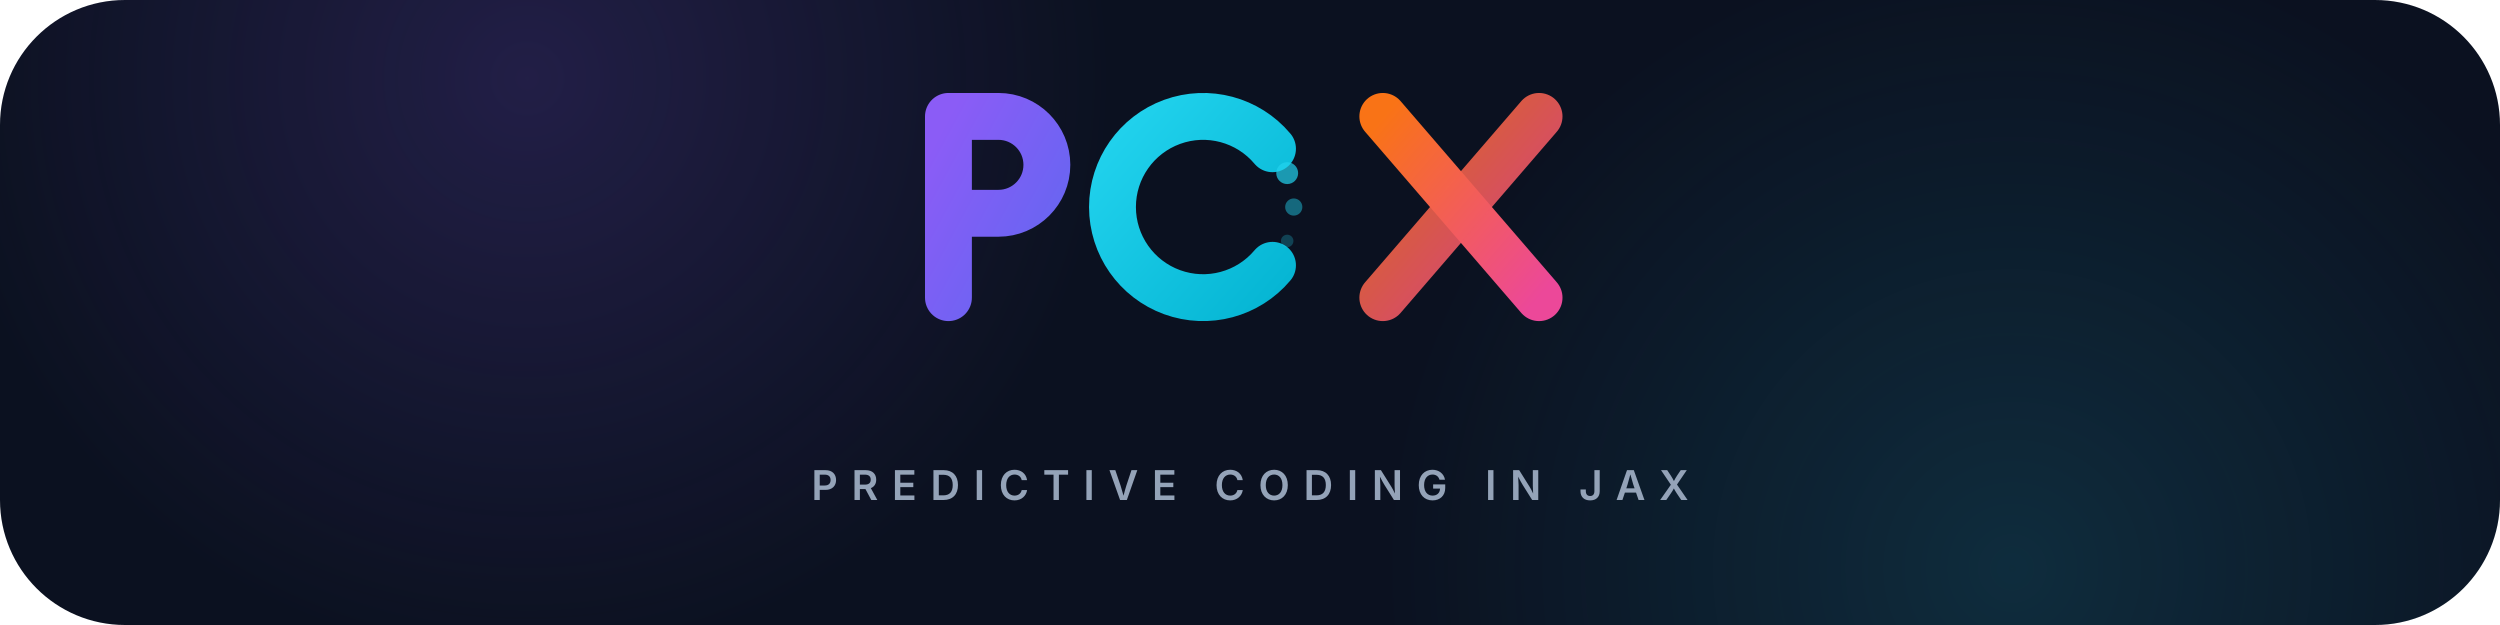
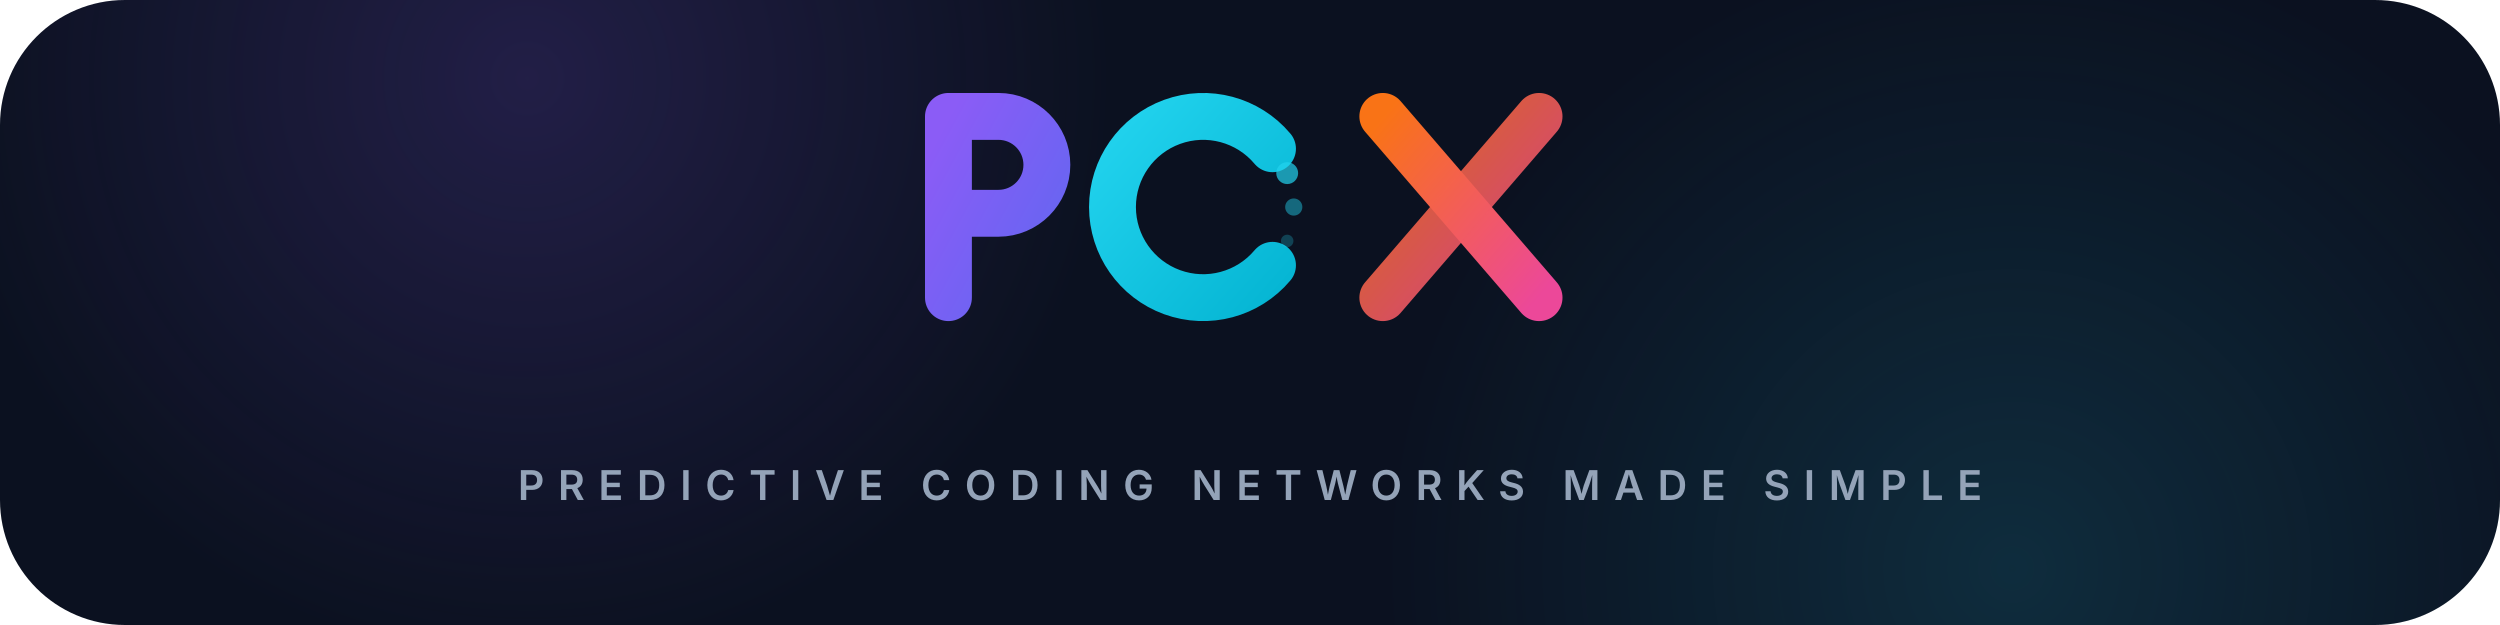
<svg xmlns="http://www.w3.org/2000/svg" viewBox="0 0 1280 320" width="1280" height="320">
  <defs>
    <linearGradient id="bP" x1="0" y1="0" x2="1" y2="1">
      <stop offset="0" stop-color="#8B5CF6" />
      <stop offset="1" stop-color="#6366F1" />
    </linearGradient>
    <linearGradient id="bC" x1="0" y1="0" x2="1" y2="1">
      <stop offset="0" stop-color="#22D3EE" />
      <stop offset="1" stop-color="#06B6D4" />
    </linearGradient>
    <linearGradient id="bX" x1="0" y1="0" x2="1" y2="1">
      <stop offset="0" stop-color="#F97316" />
      <stop offset="1" stop-color="#EC4899" />
    </linearGradient>
    <radialGradient id="bGlowV" cx="0.5" cy="0.5" r="0.5">
      <stop offset="0" stop-color="#8B5CF6" stop-opacity="0.18" />
      <stop offset="1" stop-color="#8B5CF6" stop-opacity="0" />
    </radialGradient>
    <radialGradient id="bGlowC" cx="0.5" cy="0.5" r="0.5">
      <stop offset="0" stop-color="#22D3EE" stop-opacity="0.14" />
      <stop offset="1" stop-color="#22D3EE" stop-opacity="0" />
    </radialGradient>
    <clipPath id="bRound">
      <rect width="1280" height="320" rx="64" />
    </clipPath>
  </defs>
  <g clip-path="url(#bRound)">
    <rect width="1280" height="320" fill="#0B1120" />
    <circle cx="270" cy="40" r="300" fill="url(#bGlowV)" />
    <circle cx="1030" cy="290" r="320" fill="url(#bGlowC)" />
  </g>
  <g transform="translate(452,26) scale(0.8)">
    <path d="M 42 158 L 42 42 L 74 42 A 31 31 0 0 1 74 104 L 42 104" stroke="url(#bP)" stroke-width="30" stroke-linecap="round" stroke-linejoin="round" fill="none" />
    <path d="M 249.4 62.7 A 58 58 0 1 0 249.4 137.3" stroke="url(#bC)" stroke-width="30" stroke-linecap="round" fill="none" />
    <g fill="#22D3EE">
      <circle cx="258.8" cy="78.3" r="7" opacity="0.7" />
      <circle cx="263" cy="100" r="5.5" opacity="0.45" />
      <circle cx="258.8" cy="121.7" r="4" opacity="0.25" />
    </g>
    <g stroke-width="30" stroke-linecap="round" fill="none">
      <path d="M 320 42 L 420 158" stroke="url(#bX)" />
      <path d="M 420 42 L 320 158" stroke="url(#bX)" opacity="0.88" />
    </g>
  </g>
-   <text x="640" y="256" text-anchor="middle" font-family="'SF Pro Display','Segoe UI',system-ui,-apple-system,sans-serif" font-size="21" font-weight="600" letter-spacing="7" fill="#94A3B8">PREDICTIVE CODING IN JAX</text>
+   <text x="640" y="256" text-anchor="middle" font-family="'SF Pro Display','Segoe UI',system-ui,-apple-system,sans-serif" font-size="21" font-weight="600" letter-spacing="7" fill="#94A3B8">PREDICTIVE CODING NETWORKS MADE SIMPLE</text>
</svg>
